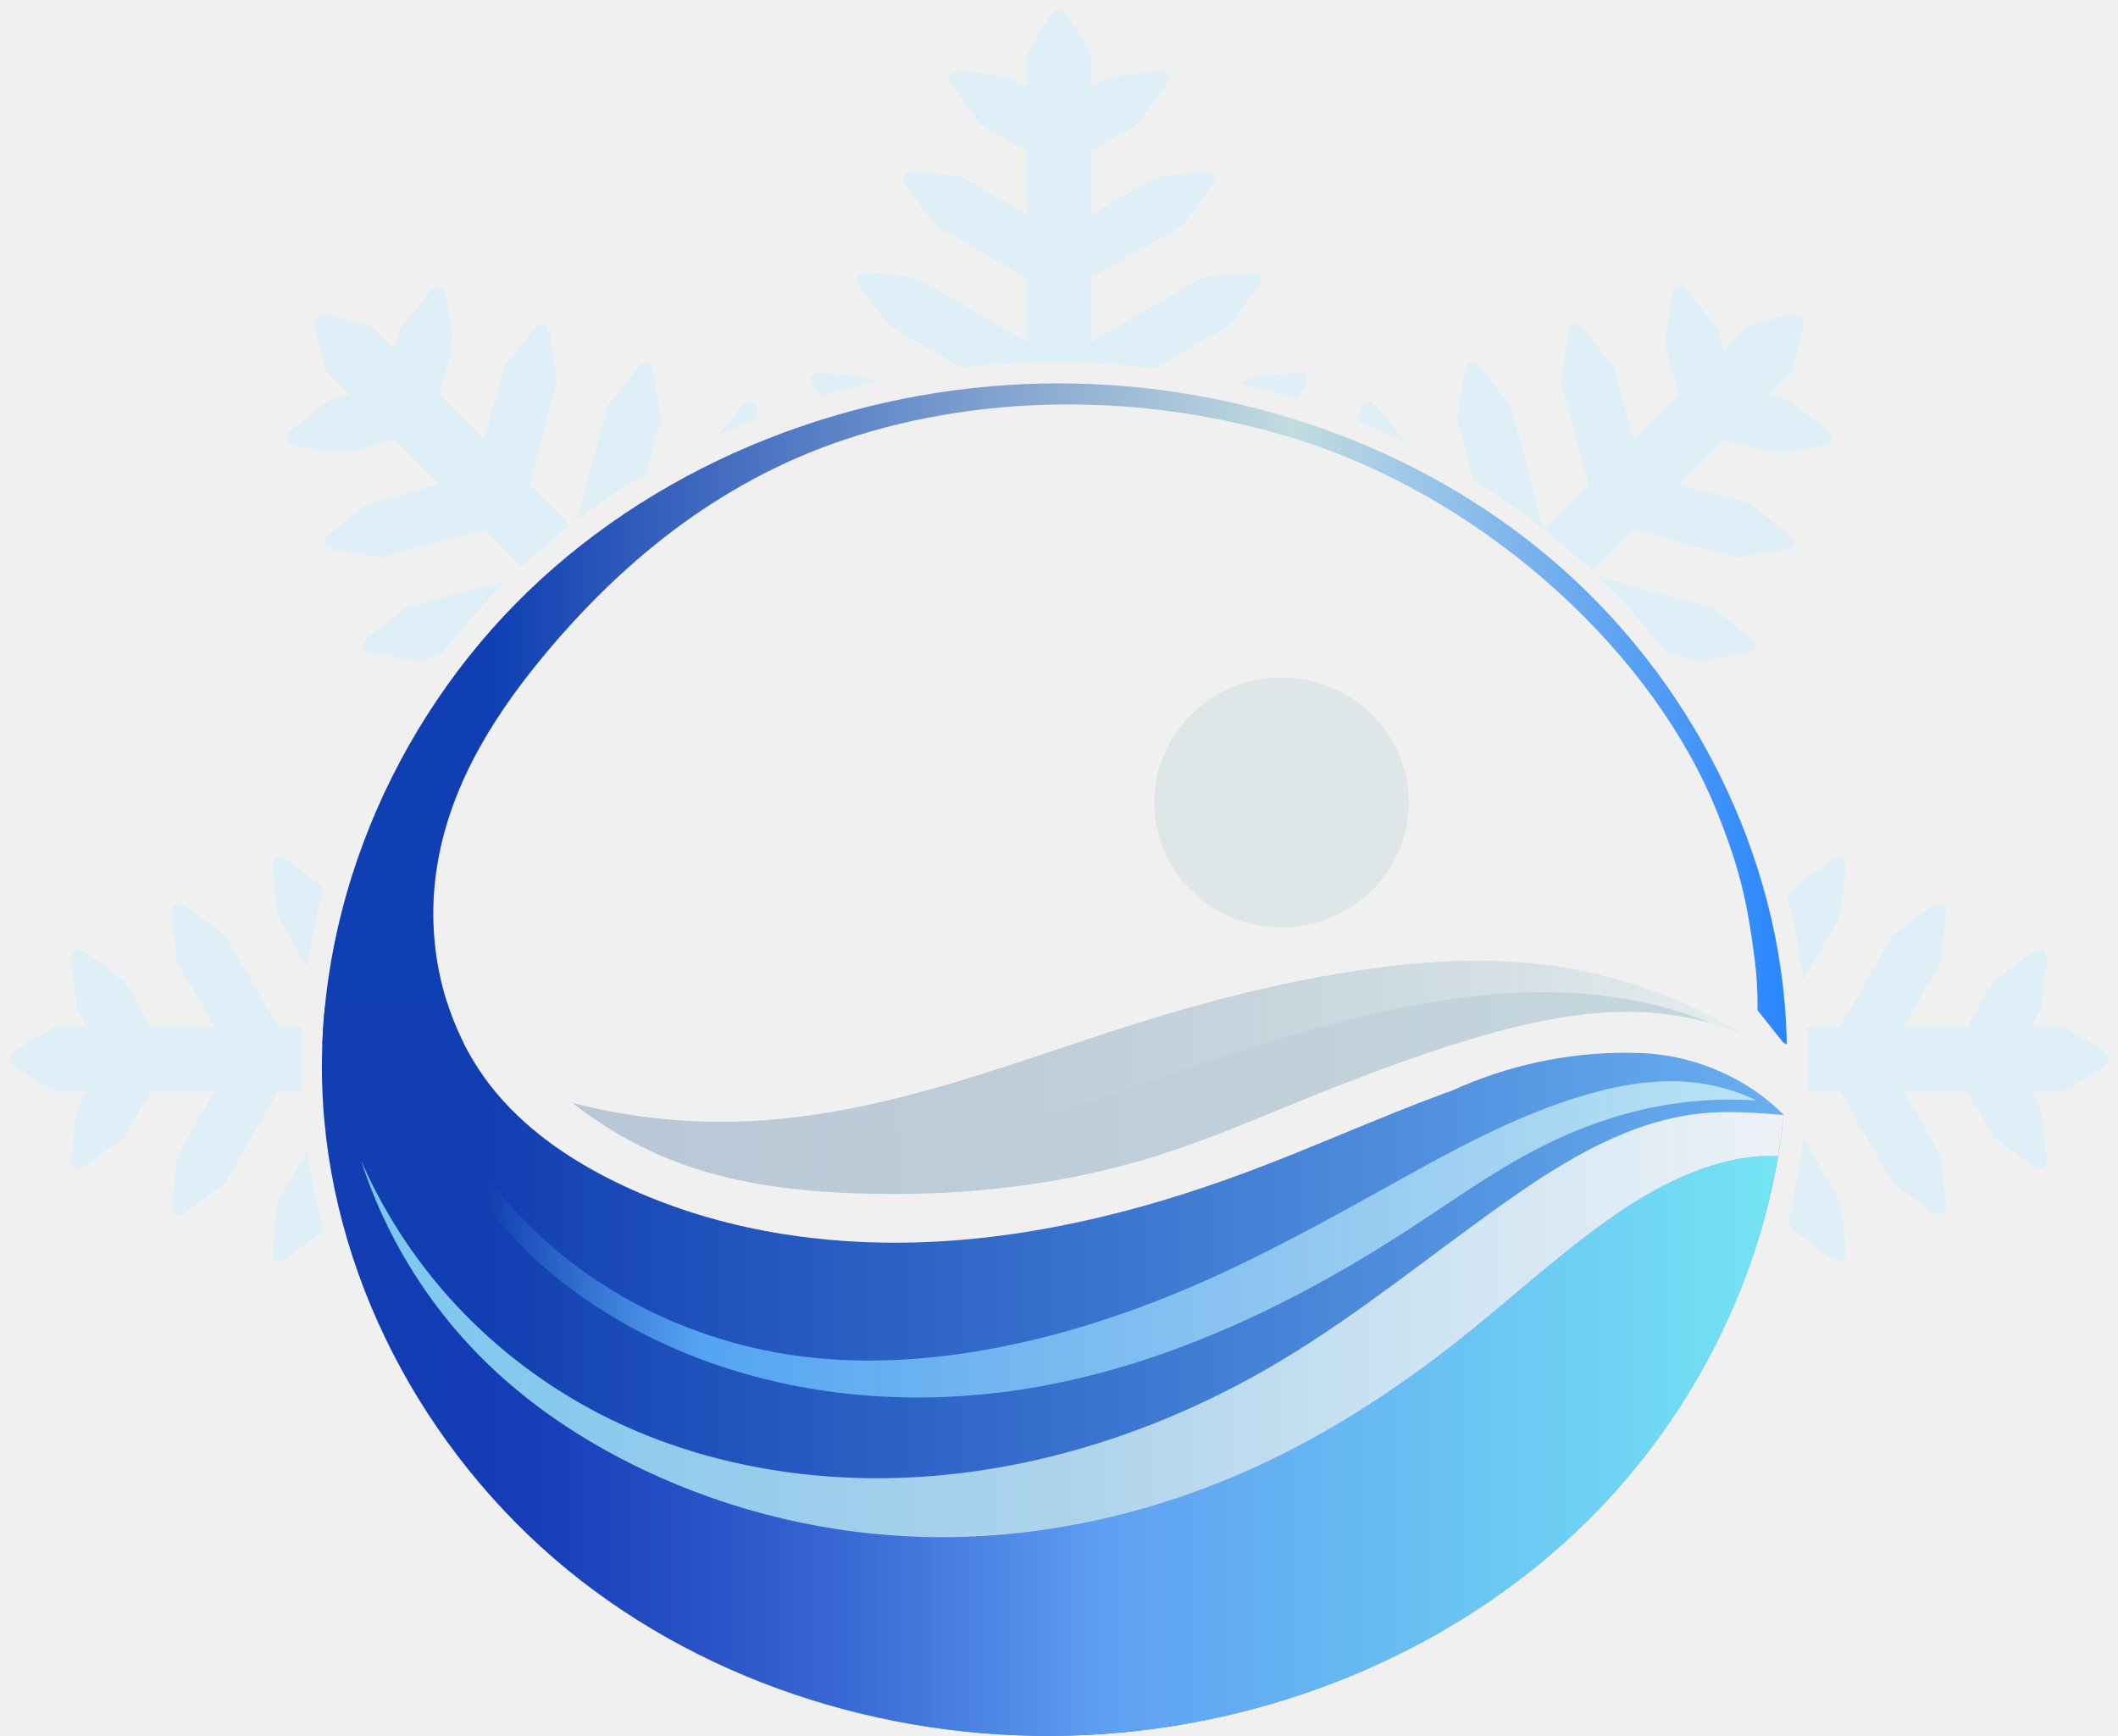
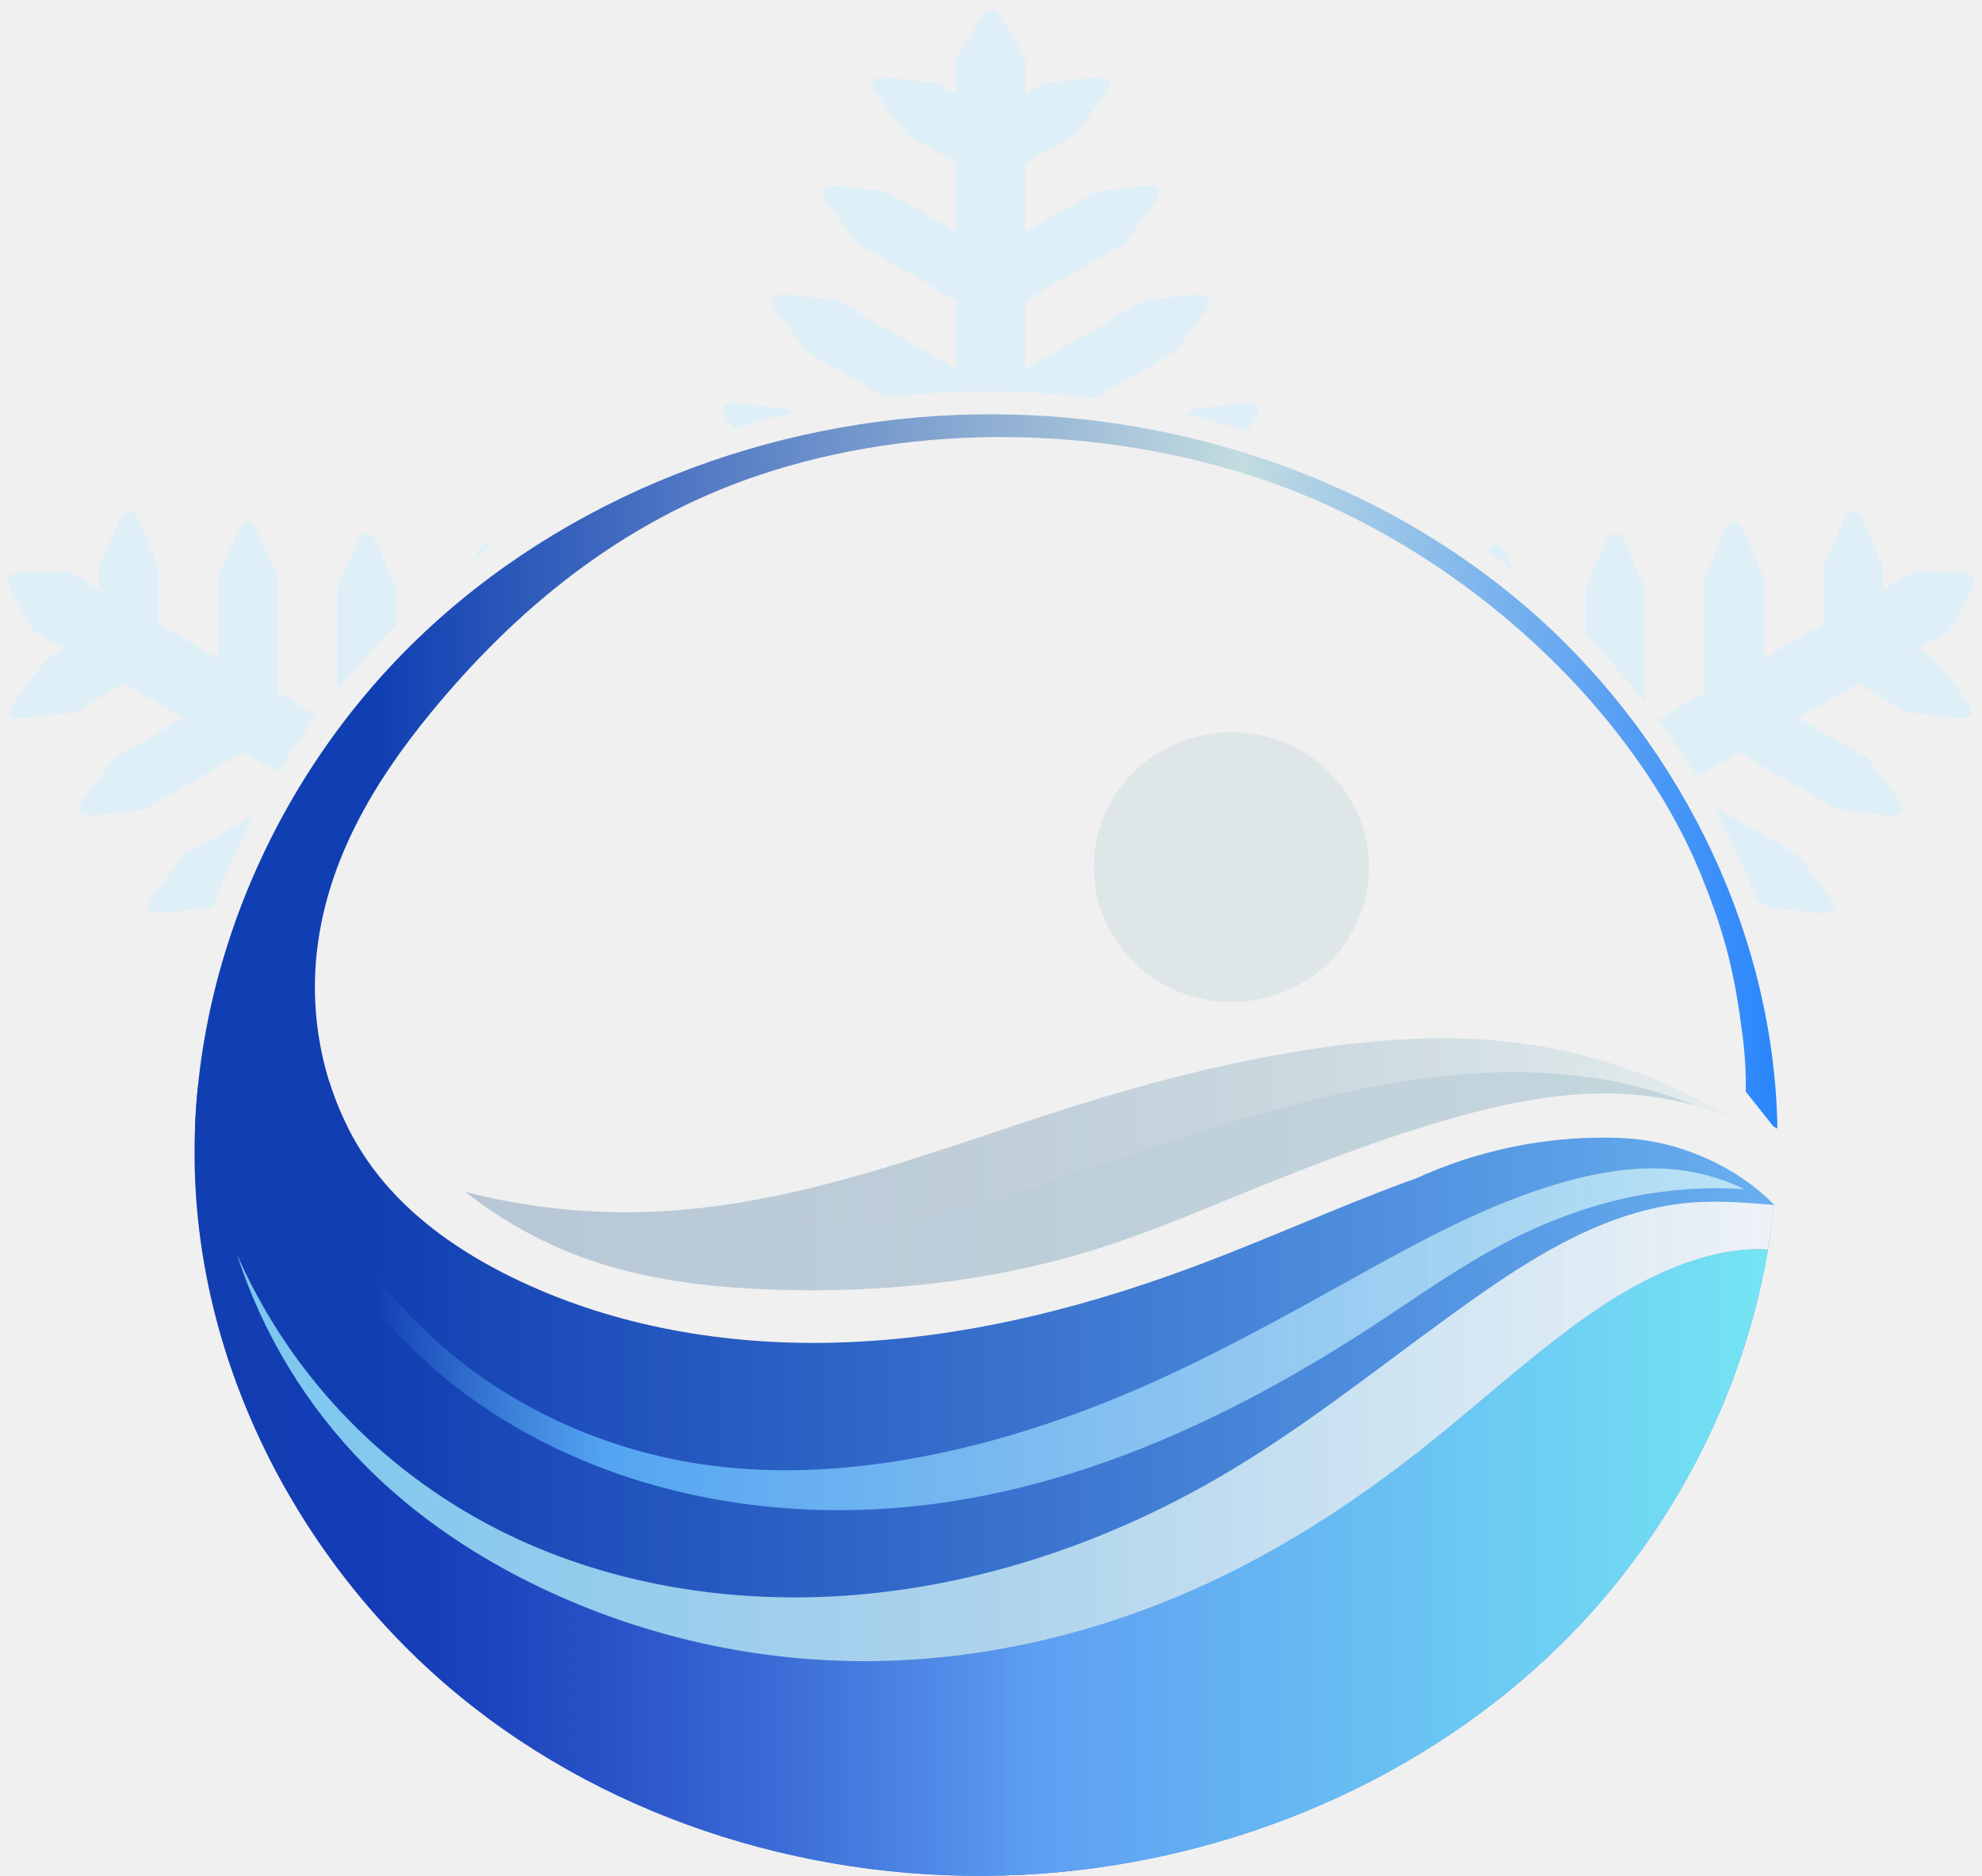
- <svg xmlns="http://www.w3.org/2000/svg" xmlns:xlink="http://www.w3.org/1999/xlink" xml:space="preserve" width="701.8" height="575.16">
+ <svg xmlns="http://www.w3.org/2000/svg" xmlns:xlink="http://www.w3.org/1999/xlink" xml:space="preserve" width="607.784" height="575.16">
  <defs>
    <linearGradient id="g">
      <stop offset=".123" style="stop-color:#113eb1;stop-opacity:1" />
      <stop offset="1" style="stop-color:#6db5f3;stop-opacity:1" />
    </linearGradient>
    <linearGradient id="f">
      <stop offset=".178" style="stop-color:#0f3fb3;stop-opacity:1" />
      <stop offset=".667" style="stop-color:#c3dce0;stop-opacity:1" />
      <stop offset="1" style="stop-color:#1a7dff;stop-opacity:1" />
    </linearGradient>
    <linearGradient id="e">
      <stop offset="0" style="stop-color:#1d36c3;stop-opacity:0" />
      <stop offset=".147" style="stop-color:#1d35c3;stop-opacity:.314" />
      <stop offset=".535" style="stop-color:#5e9ff2;stop-opacity:1" />
      <stop offset="1" style="stop-color:#74e4f3;stop-opacity:1" />
    </linearGradient>
    <linearGradient id="d">
      <stop offset="0" style="stop-color:#7ac7f0;stop-opacity:1" />
      <stop offset=".5" style="stop-color:#c5e7f2;stop-opacity:.836" />
      <stop offset="1" style="stop-color:#f8f7f7;stop-opacity:.925" />
    </linearGradient>
    <linearGradient id="c">
      <stop offset=".074" style="stop-color:#54a6f2;stop-opacity:0" />
      <stop offset=".233" style="stop-color:#54a5f2;stop-opacity:1" />
      <stop offset="1" style="stop-color:#d1f2f6;stop-opacity:.786" />
    </linearGradient>
    <linearGradient id="b">
      <stop offset="0" style="stop-color:#b6c6d3;stop-opacity:0" />
      <stop offset="1" style="stop-color:#e6eeee;stop-opacity:1" />
    </linearGradient>
    <linearGradient id="a">
      <stop offset="0" style="stop-color:#b8c7d6;stop-opacity:1" />
      <stop offset="1" style="stop-color:#c5d7dd;stop-opacity:1" />
    </linearGradient>
    <linearGradient xlink:href="#a" id="k" x1="195.952" x2="582.413" y1="370.367" y2="370.367" gradientUnits="userSpaceOnUse" />
    <linearGradient xlink:href="#b" id="l" x1="268.998" x2="582.412" y1="360.294" y2="360.294" gradientUnits="userSpaceOnUse" />
    <linearGradient xlink:href="#c" id="o" x1="133.952" x2="588.106" y1="372.143" y2="372.143" gradientUnits="userSpaceOnUse" />
    <linearGradient xlink:href="#d" id="n" x1="125.857" x2="597.201" y1="452.267" y2="452.267" gradientUnits="userSpaceOnUse" />
    <linearGradient xlink:href="#e" id="m" x1="113.139" x2="595.313" y1="482.417" y2="482.417" gradientUnits="userSpaceOnUse" />
    <linearGradient xlink:href="#f" id="i" x1="72.288" x2="614.639" y1="248.48" y2="248.48" gradientUnits="userSpaceOnUse" />
    <linearGradient xlink:href="#g" id="j" x1="103.4" x2="618.174" y1="486.422" y2="486.422" gradientUnits="userSpaceOnUse" />
    <clipPath id="h" clipPathUnits="userSpaceOnUse">
      <path d="M357.852 140.39q-2.842-.009-5.682.042c-62.855 1.145-125.625 25.169-170.904 68.779-45.28 43.61-71.872 106.88-68.05 169.629 3.755 61.61 36.628 120.198 85.343 158.103s112.183 55.333 173.75 50.912c59.293-4.257 117.462-28.762 159.777-70.515 36.219-35.738 60.079-84.185 65.133-134.664l-.104-.117-.006.091c-5.893-5.96-12.955-10.714-20.623-14.1a72 72 0 0 0-5.043-2.04c-.157-.055-.304-.135-.46-.188-.124-.041-.25-.07-.374-.111a70.8 70.8 0 0 0-16.566-3.649c-2.75-.263-5.513-.365-8.276-.384-20.103-.14-40.217 4.196-58.492 12.572-1.034.374-2.08.716-3.111 1.098-21.802 8.074-42.99 17.726-64.772 25.853-36.538 13.634-75.036 22.976-114.033 23.406-32.748.362-65.849-5.723-95.256-20.14-15.76-7.727-30.581-17.995-41.367-31.842-15.027-19.293-21.248-44.859-18.234-69.127 3.387-27.275 17.394-50.88 34.836-72.122 25.419-30.956 57.837-58.367 100.153-72.664 48.921-16.53 105.64-15.373 154.585 1.087 60.428 20.321 114.256 70.053 135.14 122.302 7.241 18.118 9.883 29.125 12.368 48.477a119 119 0 0 1 .953 17.01l8.436 10.613 1.226.715c-.013-.783.02-1.564-.002-2.348-1.745-60.58-31.764-119.16-77.943-158.41-44.736-38.023-103.672-58.056-162.402-58.267m240.347 219.026v.045l.108.018z" style="display:inline;fill-opacity:1;fill-rule:nonzero" />
    </clipPath>
-     <mask id="p" width="701.8" height="575.16" x="0" y="0" maskUnits="userSpaceOnUse">
-       <path fill="#fff" d="M0 0h701.8v575.16H0z" />
-       <ellipse cx="349.39" cy="351.09" rx="249.73" ry="231.07" />
+     <mask id="p" width="607.78" height="575.16" x="0" y="0" maskUnits="userSpaceOnUse">
+       <path fill="#fff" d="M0 0h607.78v575.16H0z" />
+       <ellipse cx="302.38" cy="351.09" rx="249.73" ry="231.07" />
    </mask>
  </defs>
  <g style="display:inline">
-     <g transform="translate(-6.188 -13.367)">
+     <g transform="translate(-53.196 -13.367)">
      <ellipse cx="430.822" cy="279.232" rx="42.184" ry="41.368" style="display:inline;opacity:1;fill:#dee6e8;fill-opacity:1;stroke:none;stroke-opacity:1" />
      <g clip-path="url(#h)" style="display:inline">
        <path d="m579.99 356.314 34.649 14.85-18.385-115.26-107.48-118.086-202.233-12.02-190.212 129.4L72.288 359.85l110.308-1.415Z" style="display:inline;fill:url(#i);fill-opacity:1" />
        <path d="m618.174 383.184-53.74-25.456-76.368 4.95-199.404 25.456-68.589-.707-42.426-26.163-7.779-16.97-63.64 2.828-2.828 101.823 131.522 168.998 241.83 10.607 99.703-112.43z" style="display:inline;fill:url(#j);fill-opacity:1" />
      </g>
      <path d="M195.952 378.84a198.1 198.1 0 0 0 58.786 5.988c19.344-.938 38.464-4.716 57.152-9.798 24.255-6.595 47.852-15.383 71.85-22.86 23.002-7.169 46.413-13.142 70.215-16.874 21.234-3.33 42.905-4.865 64.23-2.178a164.4 164.4 0 0 1 64.228 22.317 103.1 103.1 0 0 0-29.393-6.532c-18.73-1.348-37.468 2.447-55.52 7.62-22.08 6.33-43.505 14.73-64.773 23.406-14.2 5.793-28.371 11.723-43 16.33-32.074 10.1-66.003 13.688-99.61 12.519-19.182-.668-38.493-2.908-56.608-9.254a129.7 129.7 0 0 1-37.557-20.684" style="display:inline;opacity:1;fill:url(#k);fill-opacity:1;stroke:none;stroke-opacity:1" />
      <path d="M494.09 331.748c-13.421.086-26.864 1.466-40.135 3.547-23.802 3.733-47.212 9.707-70.215 16.875-23.997 7.478-47.594 16.266-71.85 22.861-14.081 3.83-28.409 6.914-42.892 8.606 21.157 5.598 43.489 6.726 65.084 3.174 19.136-3.148 37.477-9.832 55.807-16.166 19.68-6.802 39.503-13.245 59.658-18.475 20.79-5.395 42.033-9.506 63.506-10.006 15.023-.35 30.138 1.088 44.646 5.004 5.361 1.447 10.621 3.256 15.76 5.36 3.023.848 6.02 1.785 8.953 2.908a164.4 164.4 0 0 0-64.228-22.317c-7.997-1.008-16.041-1.423-24.094-1.37" style="display:inline;opacity:1;fill:url(#l);fill-opacity:1;stroke:none;stroke-opacity:1" />
      <path d="M113.139 376.307c.04.844.026 1.689.078 2.533 3.754 61.61 36.627 120.199 85.342 158.103s112.184 55.333 173.75 50.912c59.293-4.257 117.462-28.762 159.777-70.515 32.906-32.469 55.558-75.438 63.226-120.881-.093-.005-.185-.02-.279-.025-8.502-.434-17.005 1.355-25.017 4.232-14.787 5.308-28.006 14.225-40.413 23.863-13.245 10.29-25.753 21.495-38.873 31.946-20.03 15.956-41.539 30.174-64.662 41.183-34.733 16.537-73.153 25.672-111.617 25.018-32.794-.558-65.444-8.241-95.066-22.324-19.996-9.507-38.702-21.975-54.27-37.72-14.55-14.715-26.174-32.267-34.228-51.327-4.357-7.774-8.407-15.73-12.342-23.725a578 578 0 0 1-5.406-11.273" style="display:inline;fill:url(#m);fill-opacity:1;stroke:none;stroke-opacity:1" />
      <path d="M577.898 381.834c-2.373.03-4.745.14-7.113.357-24.073 2.216-45.675 15.317-65.43 29.252-24.907 17.57-48.524 37.057-74.667 52.729-36.076 21.625-76.961 35.714-118.93 38.49-37.726 2.496-76.422-4.368-109.694-22.324-17.614-9.507-33.598-22.041-46.955-36.95a171.6 171.6 0 0 1-29.252-45.415c7.801 24.221 21.367 46.565 39.258 64.66 15.568 15.744 34.273 28.212 54.27 37.719 29.622 14.083 62.272 21.766 95.066 22.324 38.464.654 76.884-8.481 111.617-25.018 23.123-11.009 44.631-25.227 64.662-41.183 13.12-10.45 25.628-21.656 38.874-31.946 12.406-9.638 25.625-18.555 40.412-23.863 8.012-2.877 16.515-4.666 25.017-4.232.094.005.186.02.28.025.764-4.529 1.427-9.074 1.888-13.645-6.426-.532-12.87-1.061-19.303-.98" style="display:inline;opacity:1;fill:url(#n);fill-opacity:1;stroke:none;stroke-opacity:1" />
      <path d="M588.106 377.958a63.5 63.5 0 0 0-19.244-5.773c-12.364-1.646-24.965.392-36.95 3.849-23.273 6.712-44.644 18.637-65.815 30.406-20.068 11.155-40.198 22.276-61.197 31.56-21.978 9.718-44.91 17.408-68.51 21.939-22.548 4.33-45.808 5.748-68.51 2.31-25.851-3.917-50.761-14.214-71.588-30.022-19.145-14.531-34.781-33.684-45.032-55.424-9.256-19.63-14.117-41.443-13.086-63.12a122 122 0 0 1 11.162-45.417 73 73 0 0 0-8.468 14.625c-6.294 14.526-7.707 30.784-6.543 46.571 2.928 39.687 22.274 77.855 52.345 103.92 17.607 15.26 38.611 26.412 60.812 33.485 31.157 9.927 64.666 11.867 96.991 6.928 29.637-4.529 58.227-14.724 85.06-28.097 15.39-7.67 30.246-16.39 44.647-25.787 13.33-8.7 26.316-18.008 40.413-25.403 12.369-6.488 25.569-11.468 39.258-14.24a130 130 0 0 1 34.255-2.31" style="display:inline;opacity:1;fill:url(#o);fill-opacity:1;stroke:none;stroke-opacity:1" />
    </g>
    <g mask="url(#p)" style="fill:#deeff7;fill-opacity:1">
-       <path id="q" d="M361.43 350.9v-333l-6.74-11.46q-3.79-6.44-7.58 0l-6.74 11.46v333ZM350.9 56.15l25.77-14.88 8.71-11.77q4.9-6.62-3.28-5.69l-14.55 1.66-16.65 9.61Zm0-21.07-16.65-9.61-14.55-1.66q-8.18-.93-3.28 5.69l8.71 11.77 25.77 14.88Zm0 63.21L392 74.56l8.71-11.77q4.9-6.62-3.28-5.69l-14.55 1.66-31.98 18.46Zm0-21.07-31.98-18.46-14.55-1.66q-8.18-.93-3.28 5.69l8.71 11.77 41.1 23.73Zm0 63.21 56.43-32.58 8.71-11.77q4.9-6.62-3.29-5.69l-14.55 1.66-47.3 27.31Zm0-21.07-47.3-27.31-14.55-1.66q-8.19-.93-3.29 5.69l8.71 11.77 56.43 32.58Zm0 63.21 71.76-41.43 8.71-11.77q4.9-6.62-3.29-5.69l-14.55 1.66-62.63 36.16Zm0-21.07-62.63-36.16-14.55-1.66q-8.19-.93-3.29 5.69l8.71 11.77 71.76 41.43Zm0 63.21 59.8-34.53 8.71-11.77q4.9-6.62-3.28-5.69l-14.55 1.66-50.68 29.26Zm0-21.07-50.68-29.26-14.55-1.66q-8.18-.93-3.28 5.69l8.71 11.77 59.8 34.53Zm0 63.21 37.18-21.47 8.71-11.77q4.9-6.62-3.29-5.69l-14.55 1.66-28.05 16.2Zm0-21.07-28.05-16.2-14.55-1.66q-8.19-.93-3.29 5.69l8.71 11.77 37.18 21.47Zm0 63.21 14.55-8.4 8.71-11.78q4.9-6.62-3.28-5.68l-14.55 1.65-5.43 3.14Zm0-21.07-5.43-3.14-14.55-1.65q-8.18-.94-3.28 5.68l8.71 11.78 14.55 8.4Zm13.16 40.19 13.16 22.79-13.16 22.79h-26.32l-13.16-22.79 13.16-22.79Z" />
-       <use xlink:href="#q" href="#q" transform="rotate(45 350.9 350.9)" />
-       <use xlink:href="#q" href="#q" transform="rotate(90 350.9 350.9)" />
-       <use xlink:href="#q" href="#q" transform="rotate(270 350.9 350.9)" />
-       <use xlink:href="#q" href="#q" transform="rotate(315 350.9 350.9)" />
+       <path id="q" d="M314.42 350.9v-333l-6.74-11.46q-3.79-6.44-7.58 0l-6.73 11.46v333ZM303.89 56.15l25.78-14.88 8.71-11.77q4.9-6.62-3.29-5.69l-14.55 1.66-16.65 9.61Zm0-21.07-16.65-9.61-14.55-1.66q-8.18-.93-3.28 5.69l8.71 11.77 25.77 14.88Zm0 63.21 41.1-23.73 8.71-11.77q4.9-6.62-3.28-5.69l-14.55 1.66-31.98 18.46Zm0-21.07-31.98-18.46-14.54-1.66q-8.19-.93-3.29 5.69l8.71 11.77 41.1 23.73Zm0 63.21 56.43-32.58 8.71-11.77q4.9-6.62-3.28-5.69l-14.55 1.66-47.31 27.31Zm0-21.07-47.3-27.31-14.55-1.66q-8.19-.93-3.29 5.69l8.71 11.77 56.43 32.58Zm0 63.21 71.76-41.43 8.71-11.77q4.9-6.62-3.29-5.69l-14.55 1.66-62.63 36.16Zm0-21.07-62.63-36.16-14.55-1.66q-8.18-.93-3.28 5.69l8.71 11.77 71.75 41.43Zm0 63.21 59.8-34.53 8.72-11.77q4.9-6.62-3.29-5.69l-14.55 1.66-50.68 29.26Zm0-21.07-50.68-29.26-14.55-1.66q-8.18-.93-3.28 5.69l8.71 11.77 59.8 34.53Zm0 63.21 37.18-21.47 8.71-11.77q4.9-6.62-3.29-5.69l-14.55 1.66-28.05 16.2Zm0-21.07-28.05-16.2-14.55-1.66q-8.19-.93-3.29 5.69l8.72 11.77 37.17 21.47Zm0 63.21 14.55-8.4 8.71-11.78q4.9-6.62-3.28-5.68l-14.55 1.65-5.43 3.14Zm0-21.07-5.42-3.14-14.55-1.65q-8.19-.94-3.29 5.68l8.71 11.78 14.55 8.4Zm13.16 40.19 13.16 22.79-13.16 22.79h-26.32l-13.16-22.79 13.16-22.79Z" />
+       <use xlink:href="#q" href="#q" transform="rotate(60 303.89 350.9)" />
+       <use xlink:href="#q" href="#q" transform="rotate(300 303.89 350.9)" />
    </g>
  </g>
</svg>
